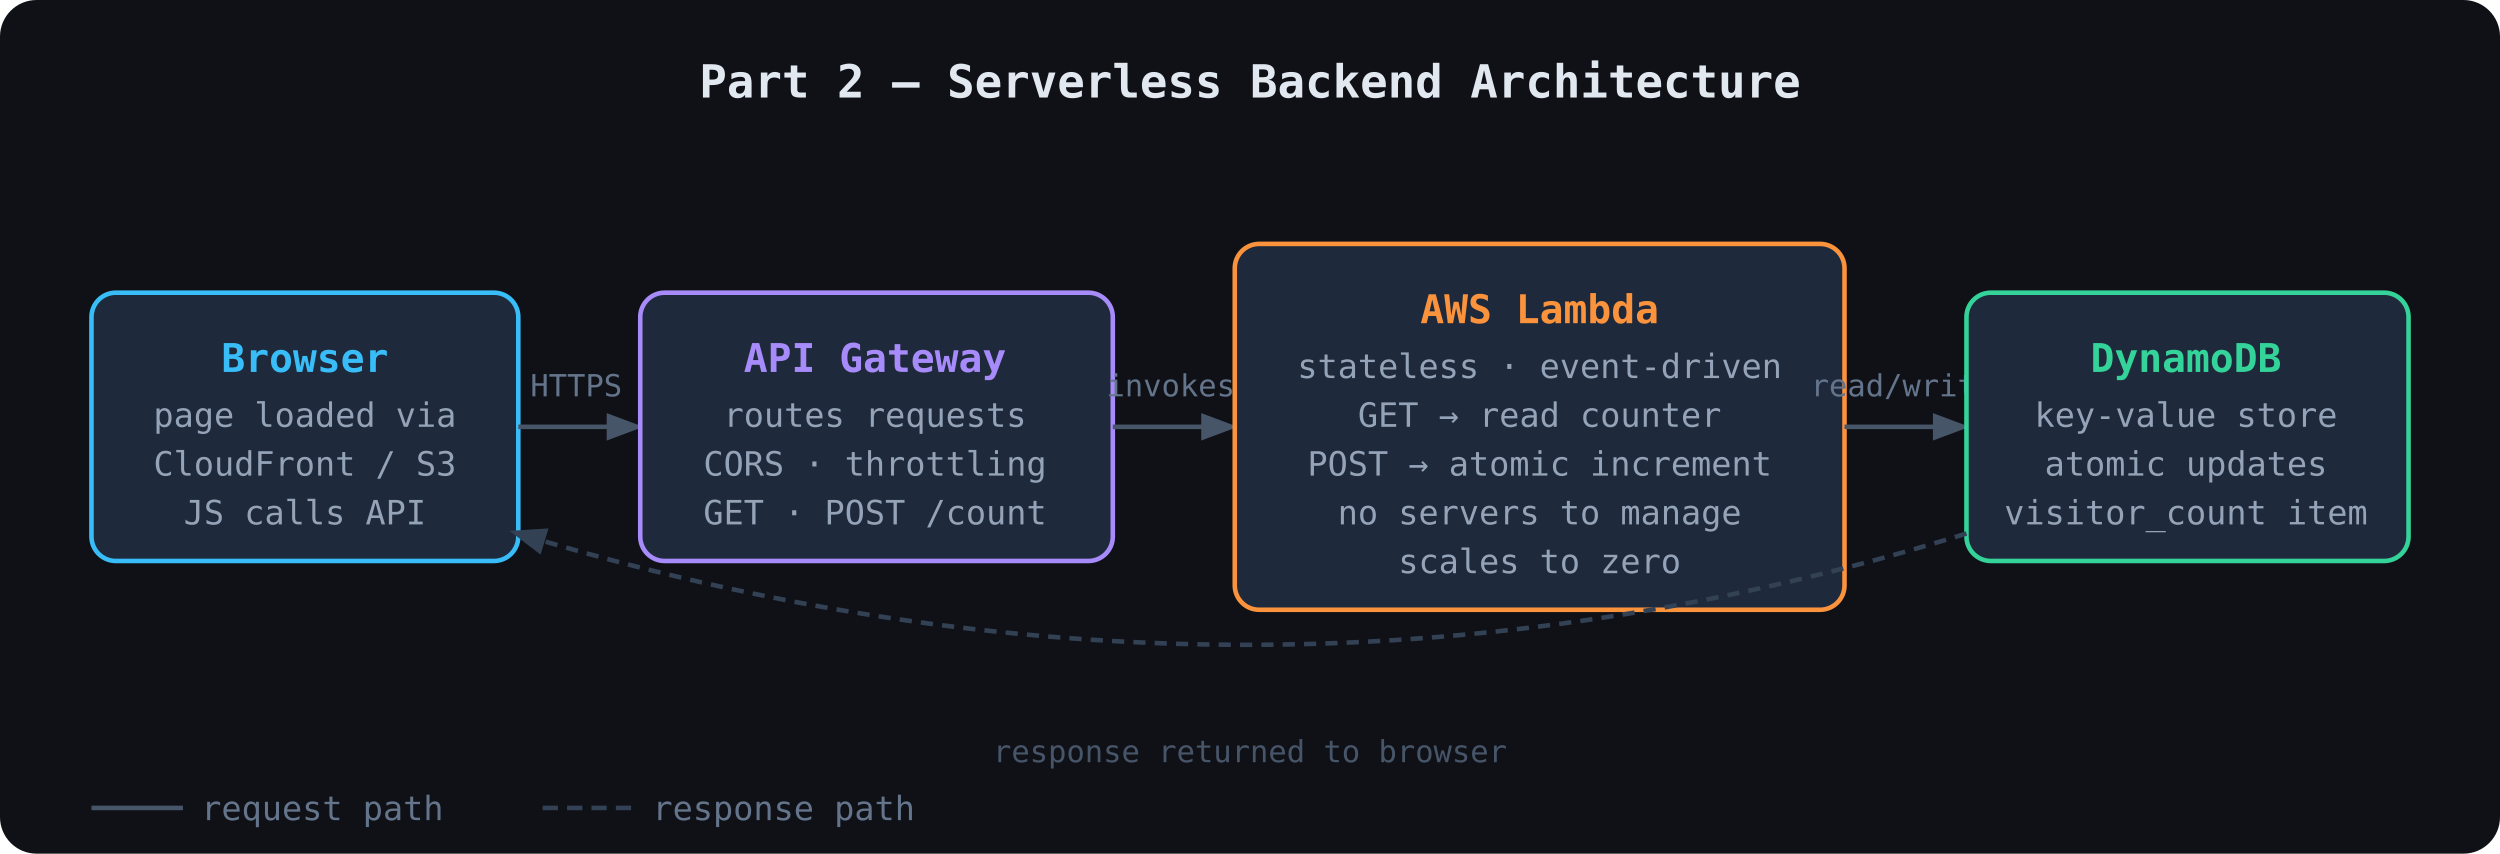
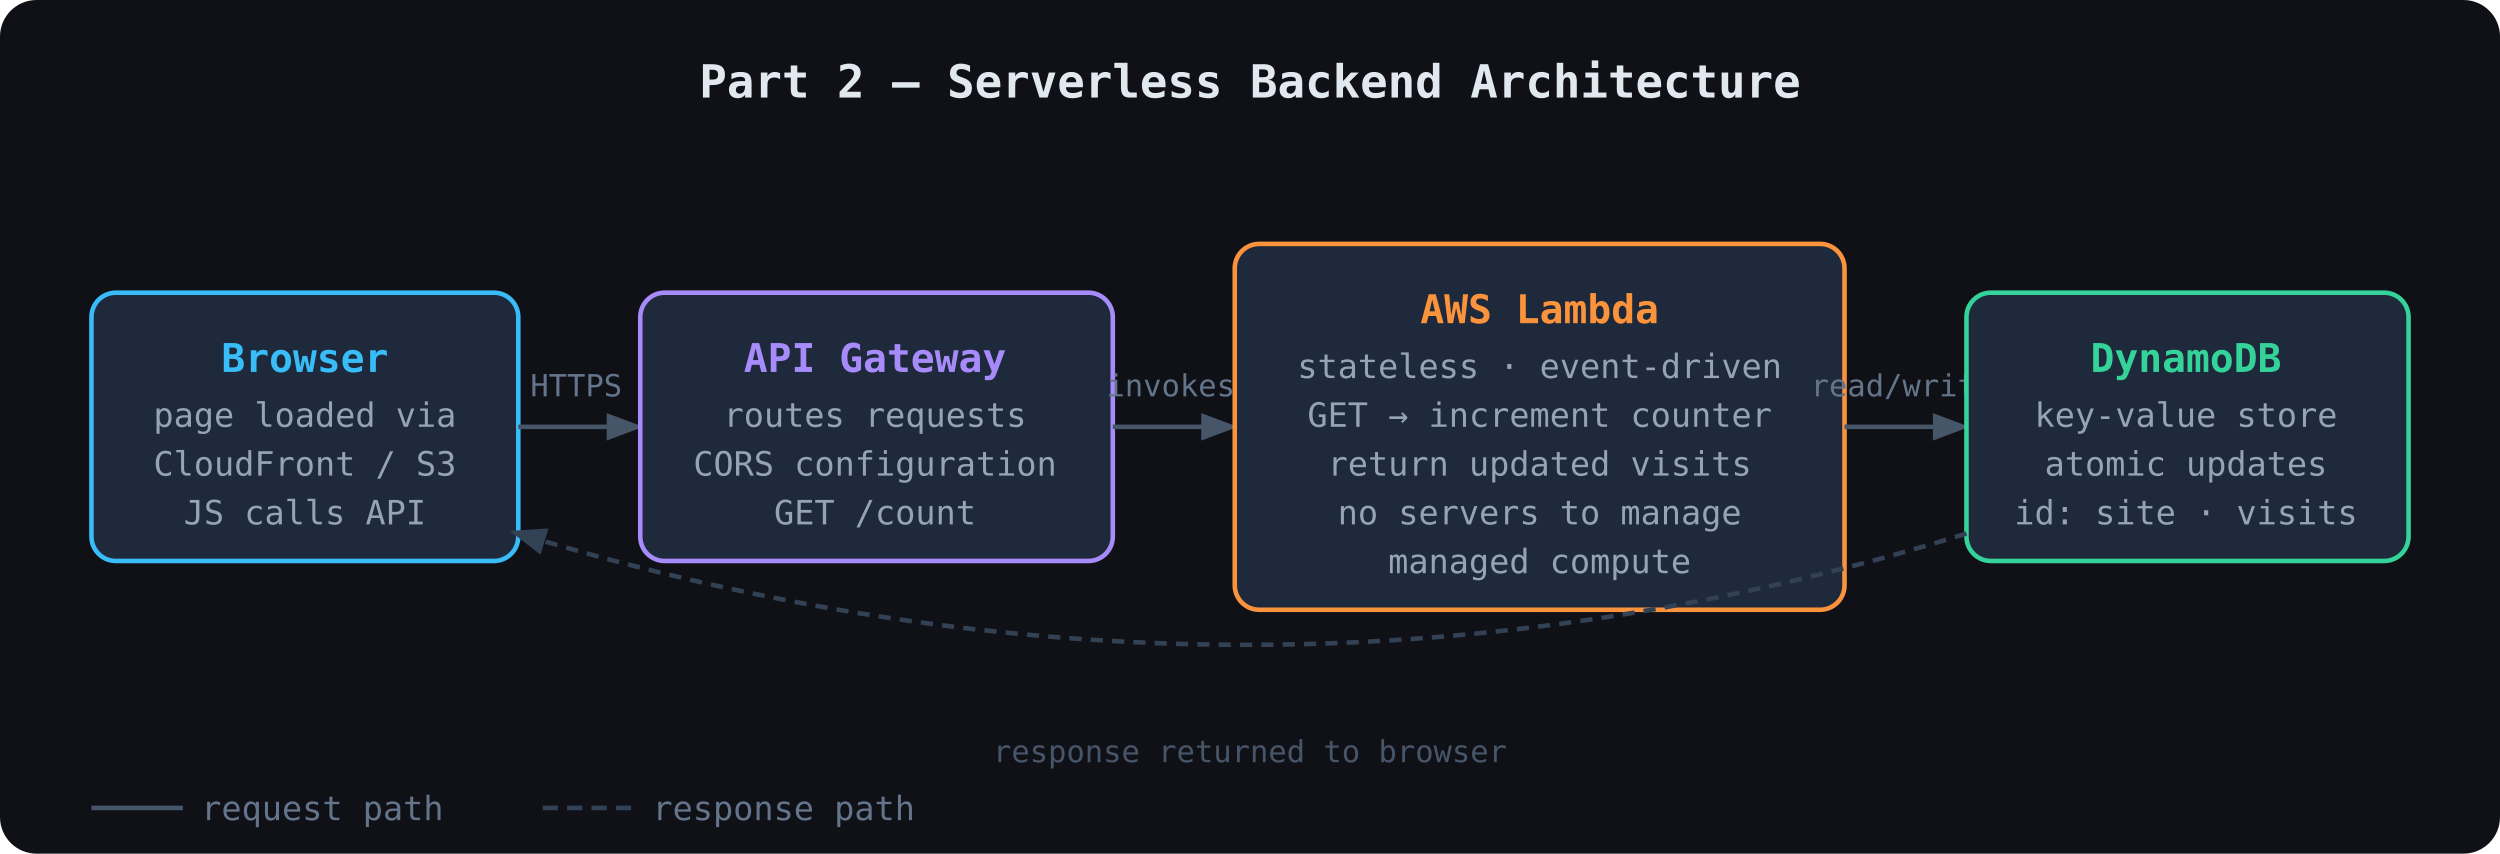
<svg xmlns="http://www.w3.org/2000/svg" viewBox="0 0 820 280" font-family="ui-monospace, monospace" font-size="13">
  <rect width="820" height="280" fill="#0f1117" rx="12" />
  <text x="410" y="32" text-anchor="middle" fill="#e2e8f0" font-size="15" font-weight="600">Part 2 — Serverless Backend Architecture</text>
  <defs>
    <marker id="arr" markerWidth="8" markerHeight="8" refX="6" refY="3" orient="auto">
      <path d="M0,0 L0,6 L8,3 z" fill="#475569" />
    </marker>
    <marker id="arr-dim" markerWidth="8" markerHeight="8" refX="6" refY="3" orient="auto">
      <path d="M0,0 L0,6 L8,3 z" fill="#334155" />
    </marker>
  </defs>
  <rect x="30" y="96" width="140" height="88" rx="8" fill="#1e293b" stroke="#38bdf8" stroke-width="1.5" />
  <text x="100" y="122" text-anchor="middle" fill="#38bdf8" font-weight="600">Browser</text>
  <text x="100" y="140" text-anchor="middle" fill="#94a3b8" font-size="11">page loaded via</text>
  <text x="100" y="156" text-anchor="middle" fill="#94a3b8" font-size="11">CloudFront / S3</text>
  <text x="100" y="172" text-anchor="middle" fill="#94a3b8" font-size="11">JS calls API</text>
  <line x1="170" y1="140" x2="208" y2="140" stroke="#475569" stroke-width="1.5" marker-end="url(#arr)" />
  <text x="189" y="130" text-anchor="middle" fill="#64748b" font-size="10">HTTPS</text>
  <rect x="210" y="96" width="155" height="88" rx="8" fill="#1e293b" stroke="#a78bfa" stroke-width="1.5" />
  <text x="287" y="122" text-anchor="middle" fill="#a78bfa" font-weight="600">API Gateway</text>
  <text x="287" y="140" text-anchor="middle" fill="#94a3b8" font-size="11">routes requests</text>
-   <text x="287" y="156" text-anchor="middle" fill="#94a3b8" font-size="11">CORS · throttling</text>
-   <text x="287" y="172" text-anchor="middle" fill="#94a3b8" font-size="11">GET · POST /count</text>
+   <text x="287" y="156" text-anchor="middle" fill="#94a3b8" font-size="11">CORS configuration</text>
+   <text x="287" y="172" text-anchor="middle" fill="#94a3b8" font-size="11">GET /count</text>
  <line x1="365" y1="140" x2="403" y2="140" stroke="#475569" stroke-width="1.5" marker-end="url(#arr)" />
  <text x="384" y="130" text-anchor="middle" fill="#64748b" font-size="10">invokes</text>
  <rect x="405" y="80" width="200" height="120" rx="8" fill="#1e293b" stroke="#fb923c" stroke-width="1.5" />
  <text x="505" y="106" text-anchor="middle" fill="#fb923c" font-weight="600">AWS Lambda</text>
  <text x="505" y="124" text-anchor="middle" fill="#94a3b8" font-size="11">stateless · event-driven</text>
-   <text x="505" y="140" text-anchor="middle" fill="#94a3b8" font-size="11">GET → read counter</text>
-   <text x="505" y="156" text-anchor="middle" fill="#94a3b8" font-size="11">POST → atomic increment</text>
+   <text x="505" y="140" text-anchor="middle" fill="#94a3b8" font-size="11">GET → increment counter</text>
+   <text x="505" y="156" text-anchor="middle" fill="#94a3b8" font-size="11">return updated visits</text>
  <text x="505" y="172" text-anchor="middle" fill="#94a3b8" font-size="11">no servers to manage</text>
-   <text x="505" y="188" text-anchor="middle" fill="#94a3b8" font-size="11">scales to zero</text>
+   <text x="505" y="188" text-anchor="middle" fill="#94a3b8" font-size="11">managed compute</text>
  <line x1="605" y1="140" x2="643" y2="140" stroke="#475569" stroke-width="1.5" marker-end="url(#arr)" />
  <text x="624" y="130" text-anchor="middle" fill="#64748b" font-size="10">read/write</text>
  <rect x="645" y="96" width="145" height="88" rx="8" fill="#1e293b" stroke="#34d399" stroke-width="1.5" />
  <text x="717" y="122" text-anchor="middle" fill="#34d399" font-weight="600">DynamoDB</text>
  <text x="717" y="140" text-anchor="middle" fill="#94a3b8" font-size="11">key-value store</text>
  <text x="717" y="156" text-anchor="middle" fill="#94a3b8" font-size="11">atomic updates</text>
-   <text x="717" y="172" text-anchor="middle" fill="#94a3b8" font-size="11">visitor_count item</text>
+   <text x="717" y="172" text-anchor="middle" fill="#94a3b8" font-size="11">id: site · visits</text>
  <path d="M645,175 Q410,248 170,175" fill="none" stroke="#334155" stroke-width="1.5" stroke-dasharray="4,3" marker-end="url(#arr-dim)" />
  <text x="410" y="250" text-anchor="middle" fill="#475569" font-size="10">response returned to browser</text>
  <line x1="30" y1="265" x2="60" y2="265" stroke="#475569" stroke-width="1.5" />
  <text x="66" y="269" fill="#64748b" font-size="11">request path</text>
  <line x1="178" y1="265" x2="208" y2="265" stroke="#334155" stroke-width="1.5" stroke-dasharray="5,3" />
  <text x="214" y="269" fill="#64748b" font-size="11">response path</text>
</svg>
